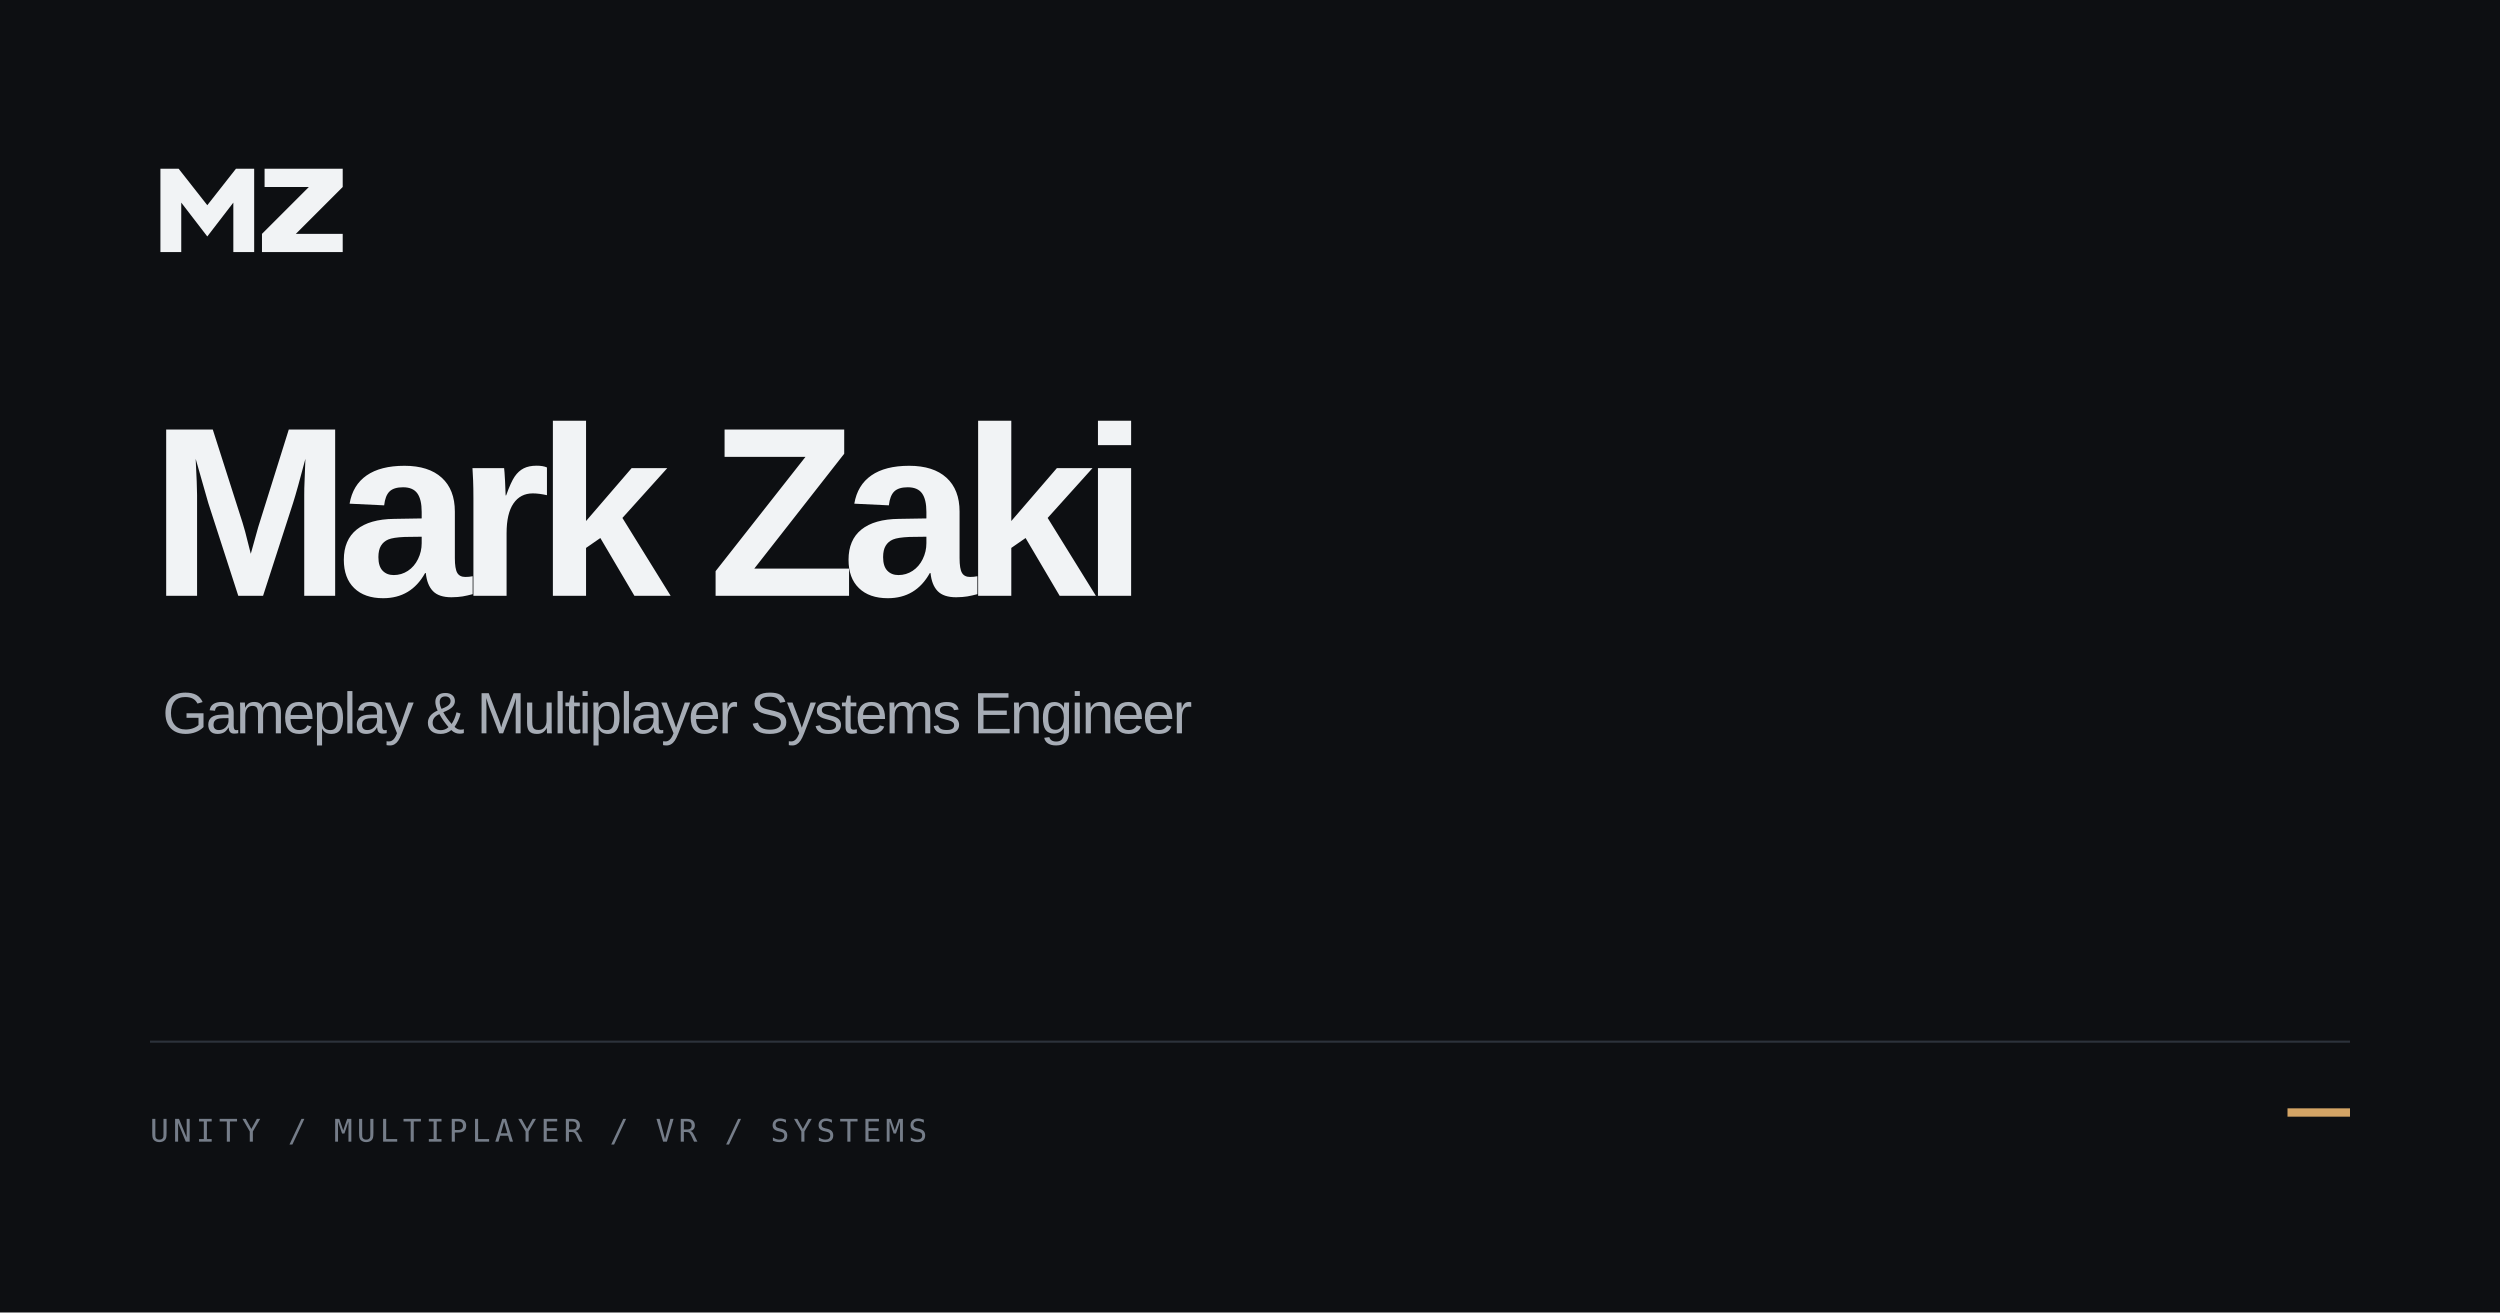
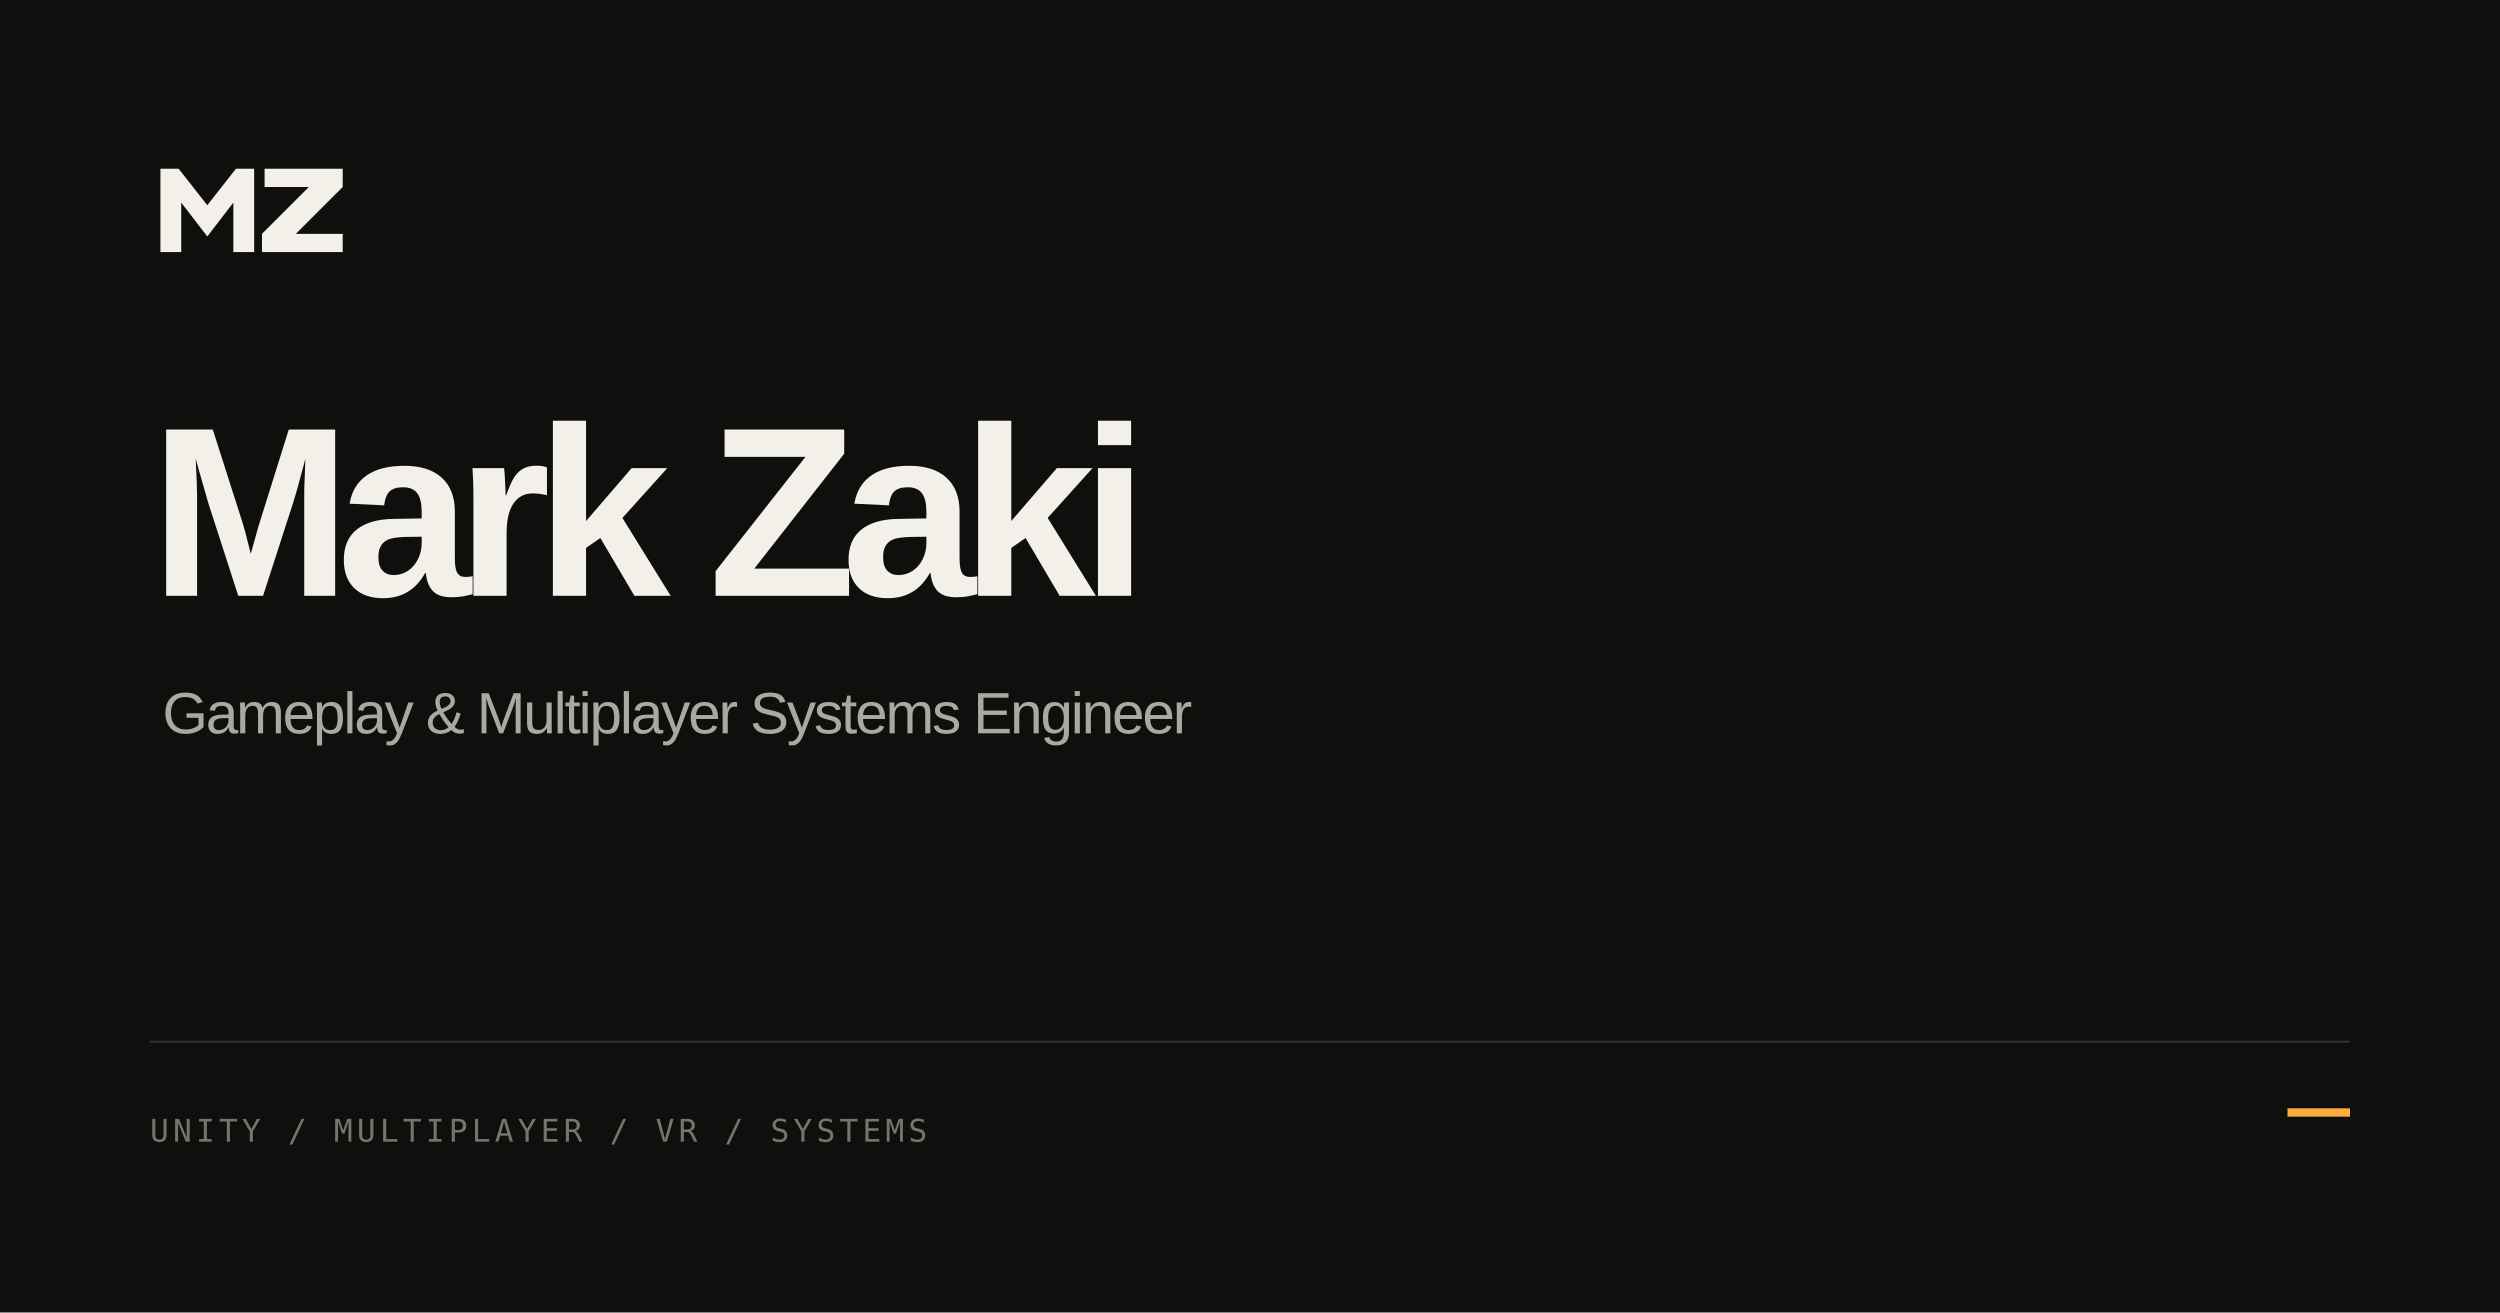
<svg xmlns="http://www.w3.org/2000/svg" viewBox="0 0 1200 630" width="1200" height="630">
-   <rect width="1200" height="630" fill="#0d0f12" />
+   <rect width="1200" height="630" fill="#0f100e" />
  <g transform="translate(72 66) scale(1.25)">
-     <path d="M4 44V12h7l11 14 11-14h7v32h-8V25L22 38 12 25v19H4Z" fill="#f1f3f5" />
-     <path d="M44 12h30v7L56 37h18v7H43v-7l18-18H44v-7Z" fill="#f1f3f5" />
+     <path d="M4 44V12h7l11 14 11-14h7v32h-8V25L22 38 12 25v19H4Z" fill="#f2f0e9" />
+     <path d="M44 12h30v7L56 37h18v7H43v-7l18-18H44v-7Z" fill="#f2f0e9" />
  </g>
-   <text x="72" y="286" font-family="Arial, Helvetica, sans-serif" font-size="116" font-weight="700" letter-spacing="-7" fill="#f1f3f5">Mark Zaki</text>
-   <text x="78" y="352" font-family="Arial, Helvetica, sans-serif" font-size="28" font-weight="400" letter-spacing="-1" fill="#a6acb5">Gameplay &amp; Multiplayer Systems Engineer</text>
-   <path d="M72 500H1128" stroke="#2c323b" />
-   <text x="72" y="548" font-family="Consolas, monospace" font-size="15" letter-spacing="2" fill="#757d89">UNITY / MULTIPLAYER / VR / SYSTEMS</text>
-   <rect x="1098" y="532" width="30" height="4" fill="#d3a465" />
+   <text x="72" y="286" font-family="Arial, Helvetica, sans-serif" font-size="116" font-weight="700" letter-spacing="-7" fill="#f2f0e9">Mark Zaki</text>
+   <text x="78" y="352" font-family="Arial, Helvetica, sans-serif" font-size="28" font-weight="400" letter-spacing="-1" fill="#aaa99f">Gameplay &amp; Multiplayer Systems Engineer</text>
+   <path d="M72 500H1128" stroke="#31322c" />
+   <text x="72" y="548" font-family="Consolas, monospace" font-size="15" letter-spacing="2" fill="#74756c">UNITY / MULTIPLAYER / VR / SYSTEMS</text>
+   <rect x="1098" y="532" width="30" height="4" fill="#ffae3d" />
</svg>
